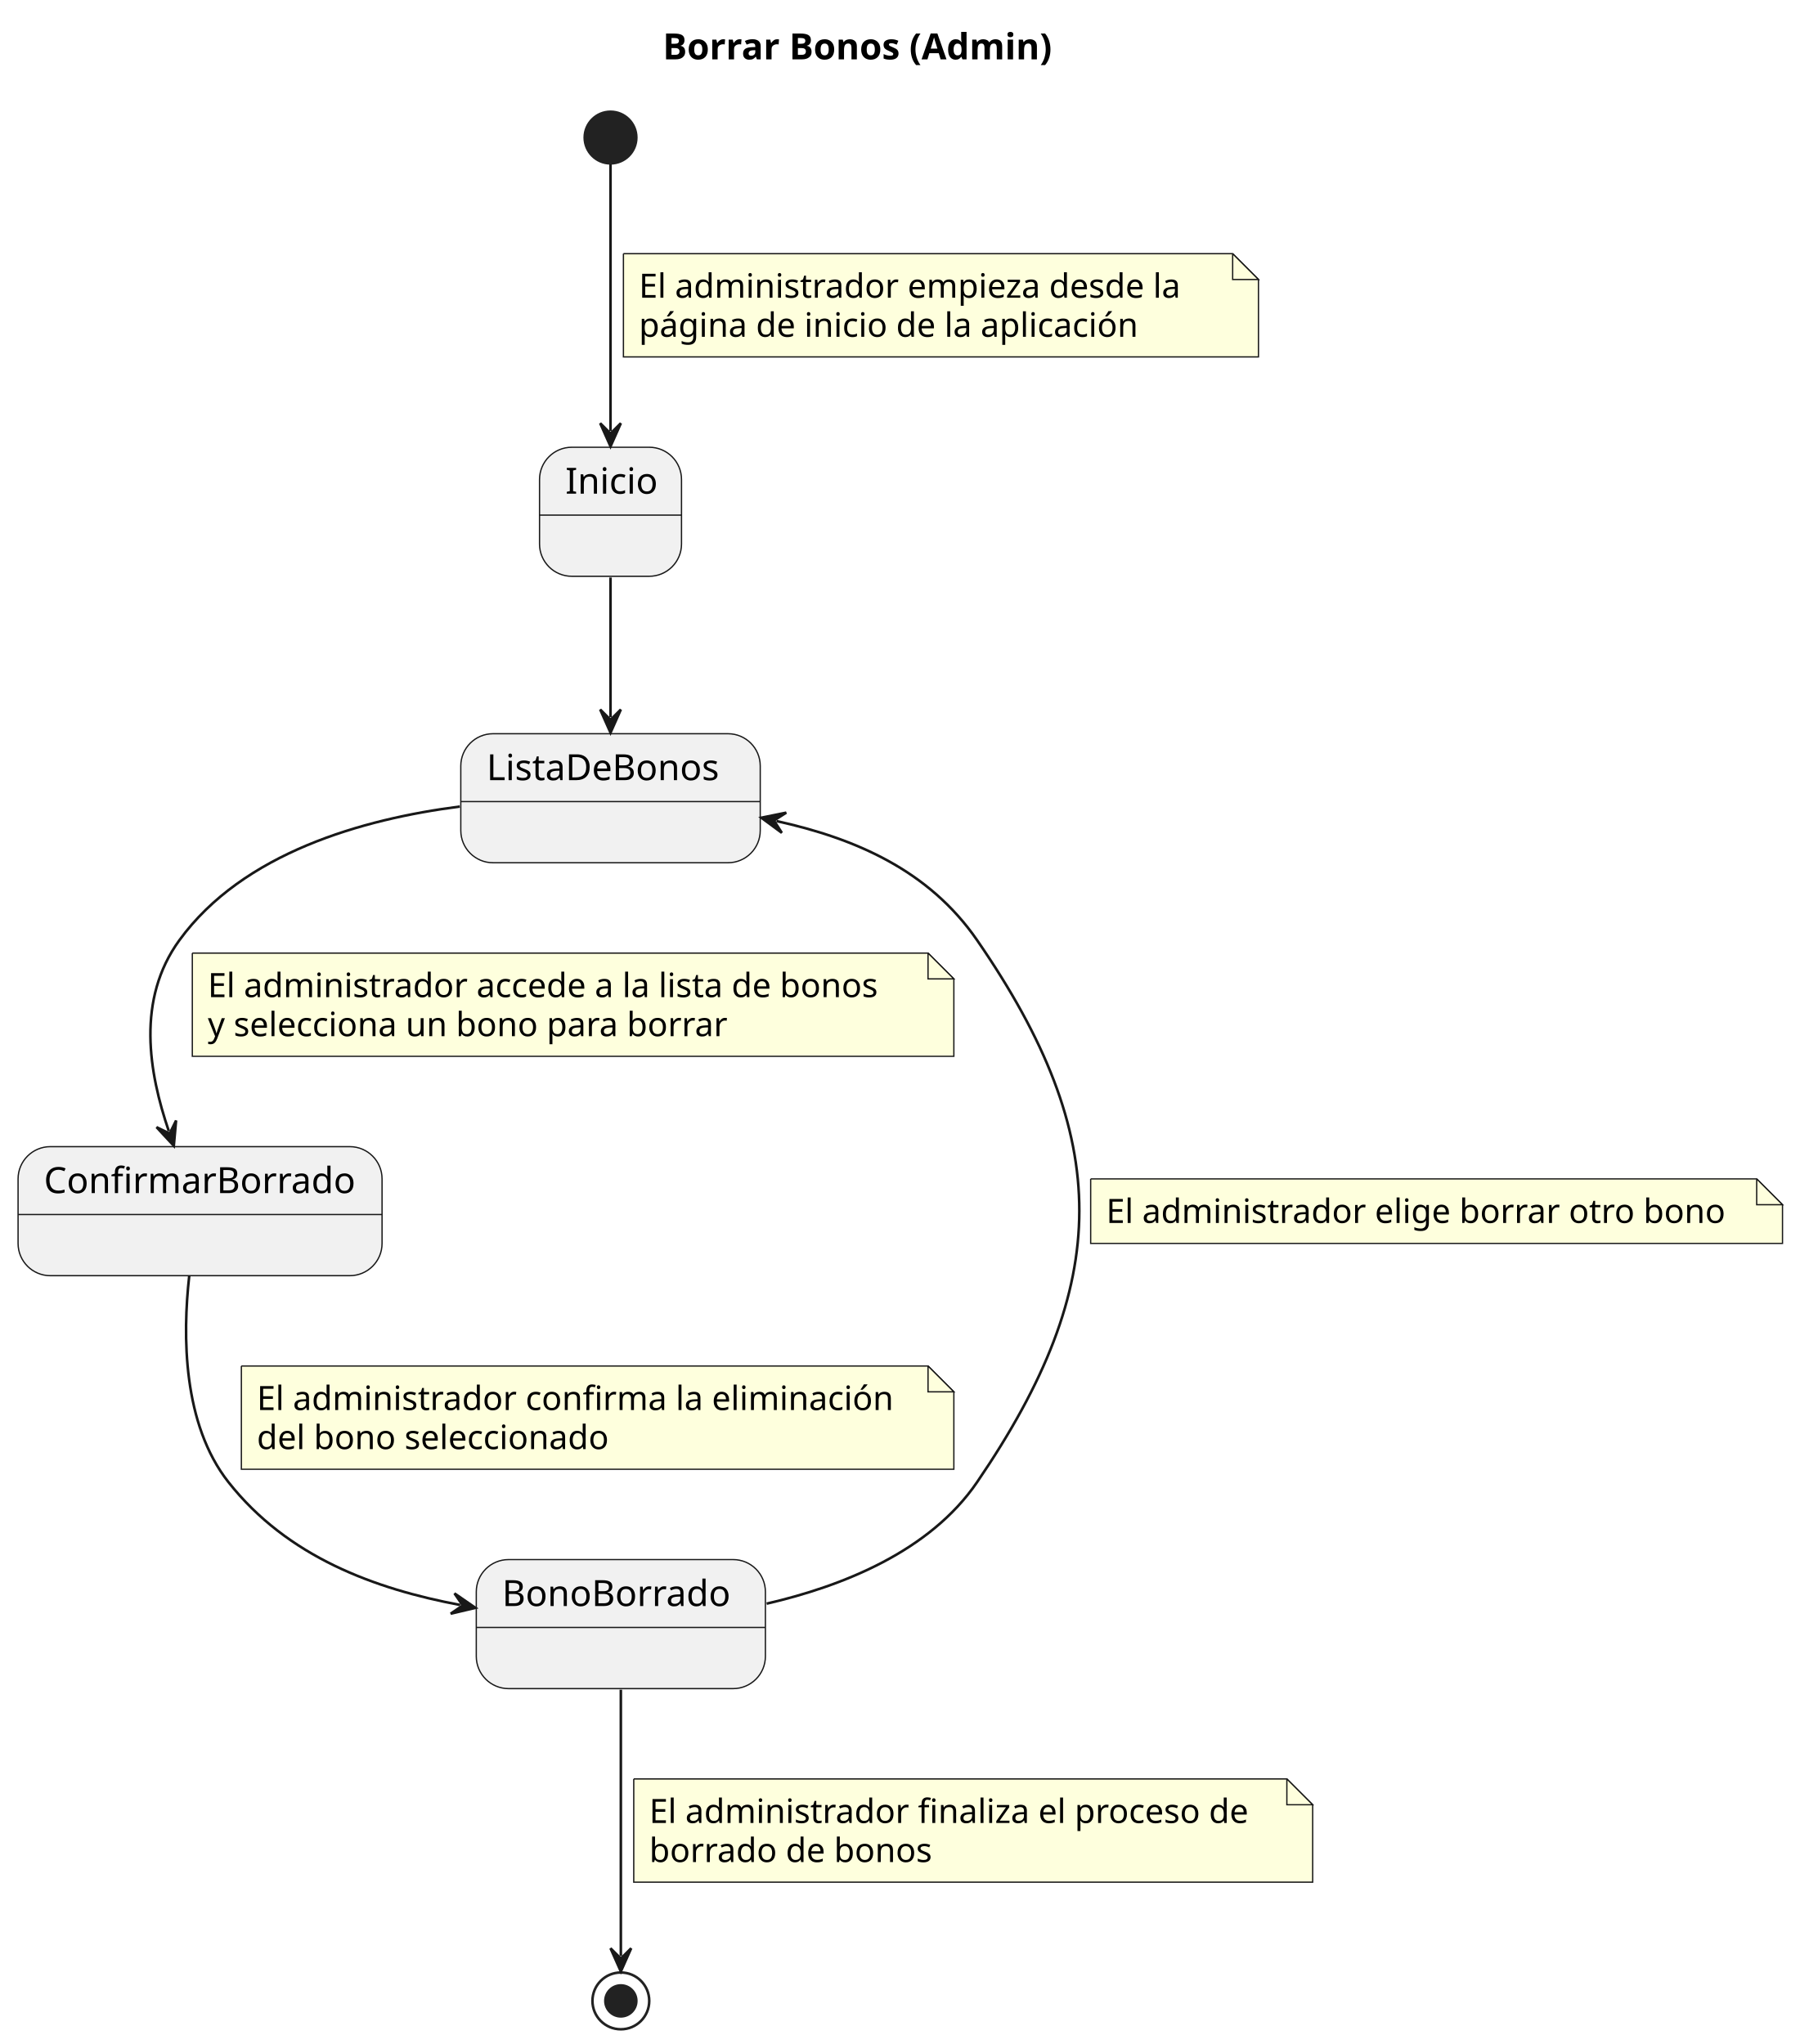
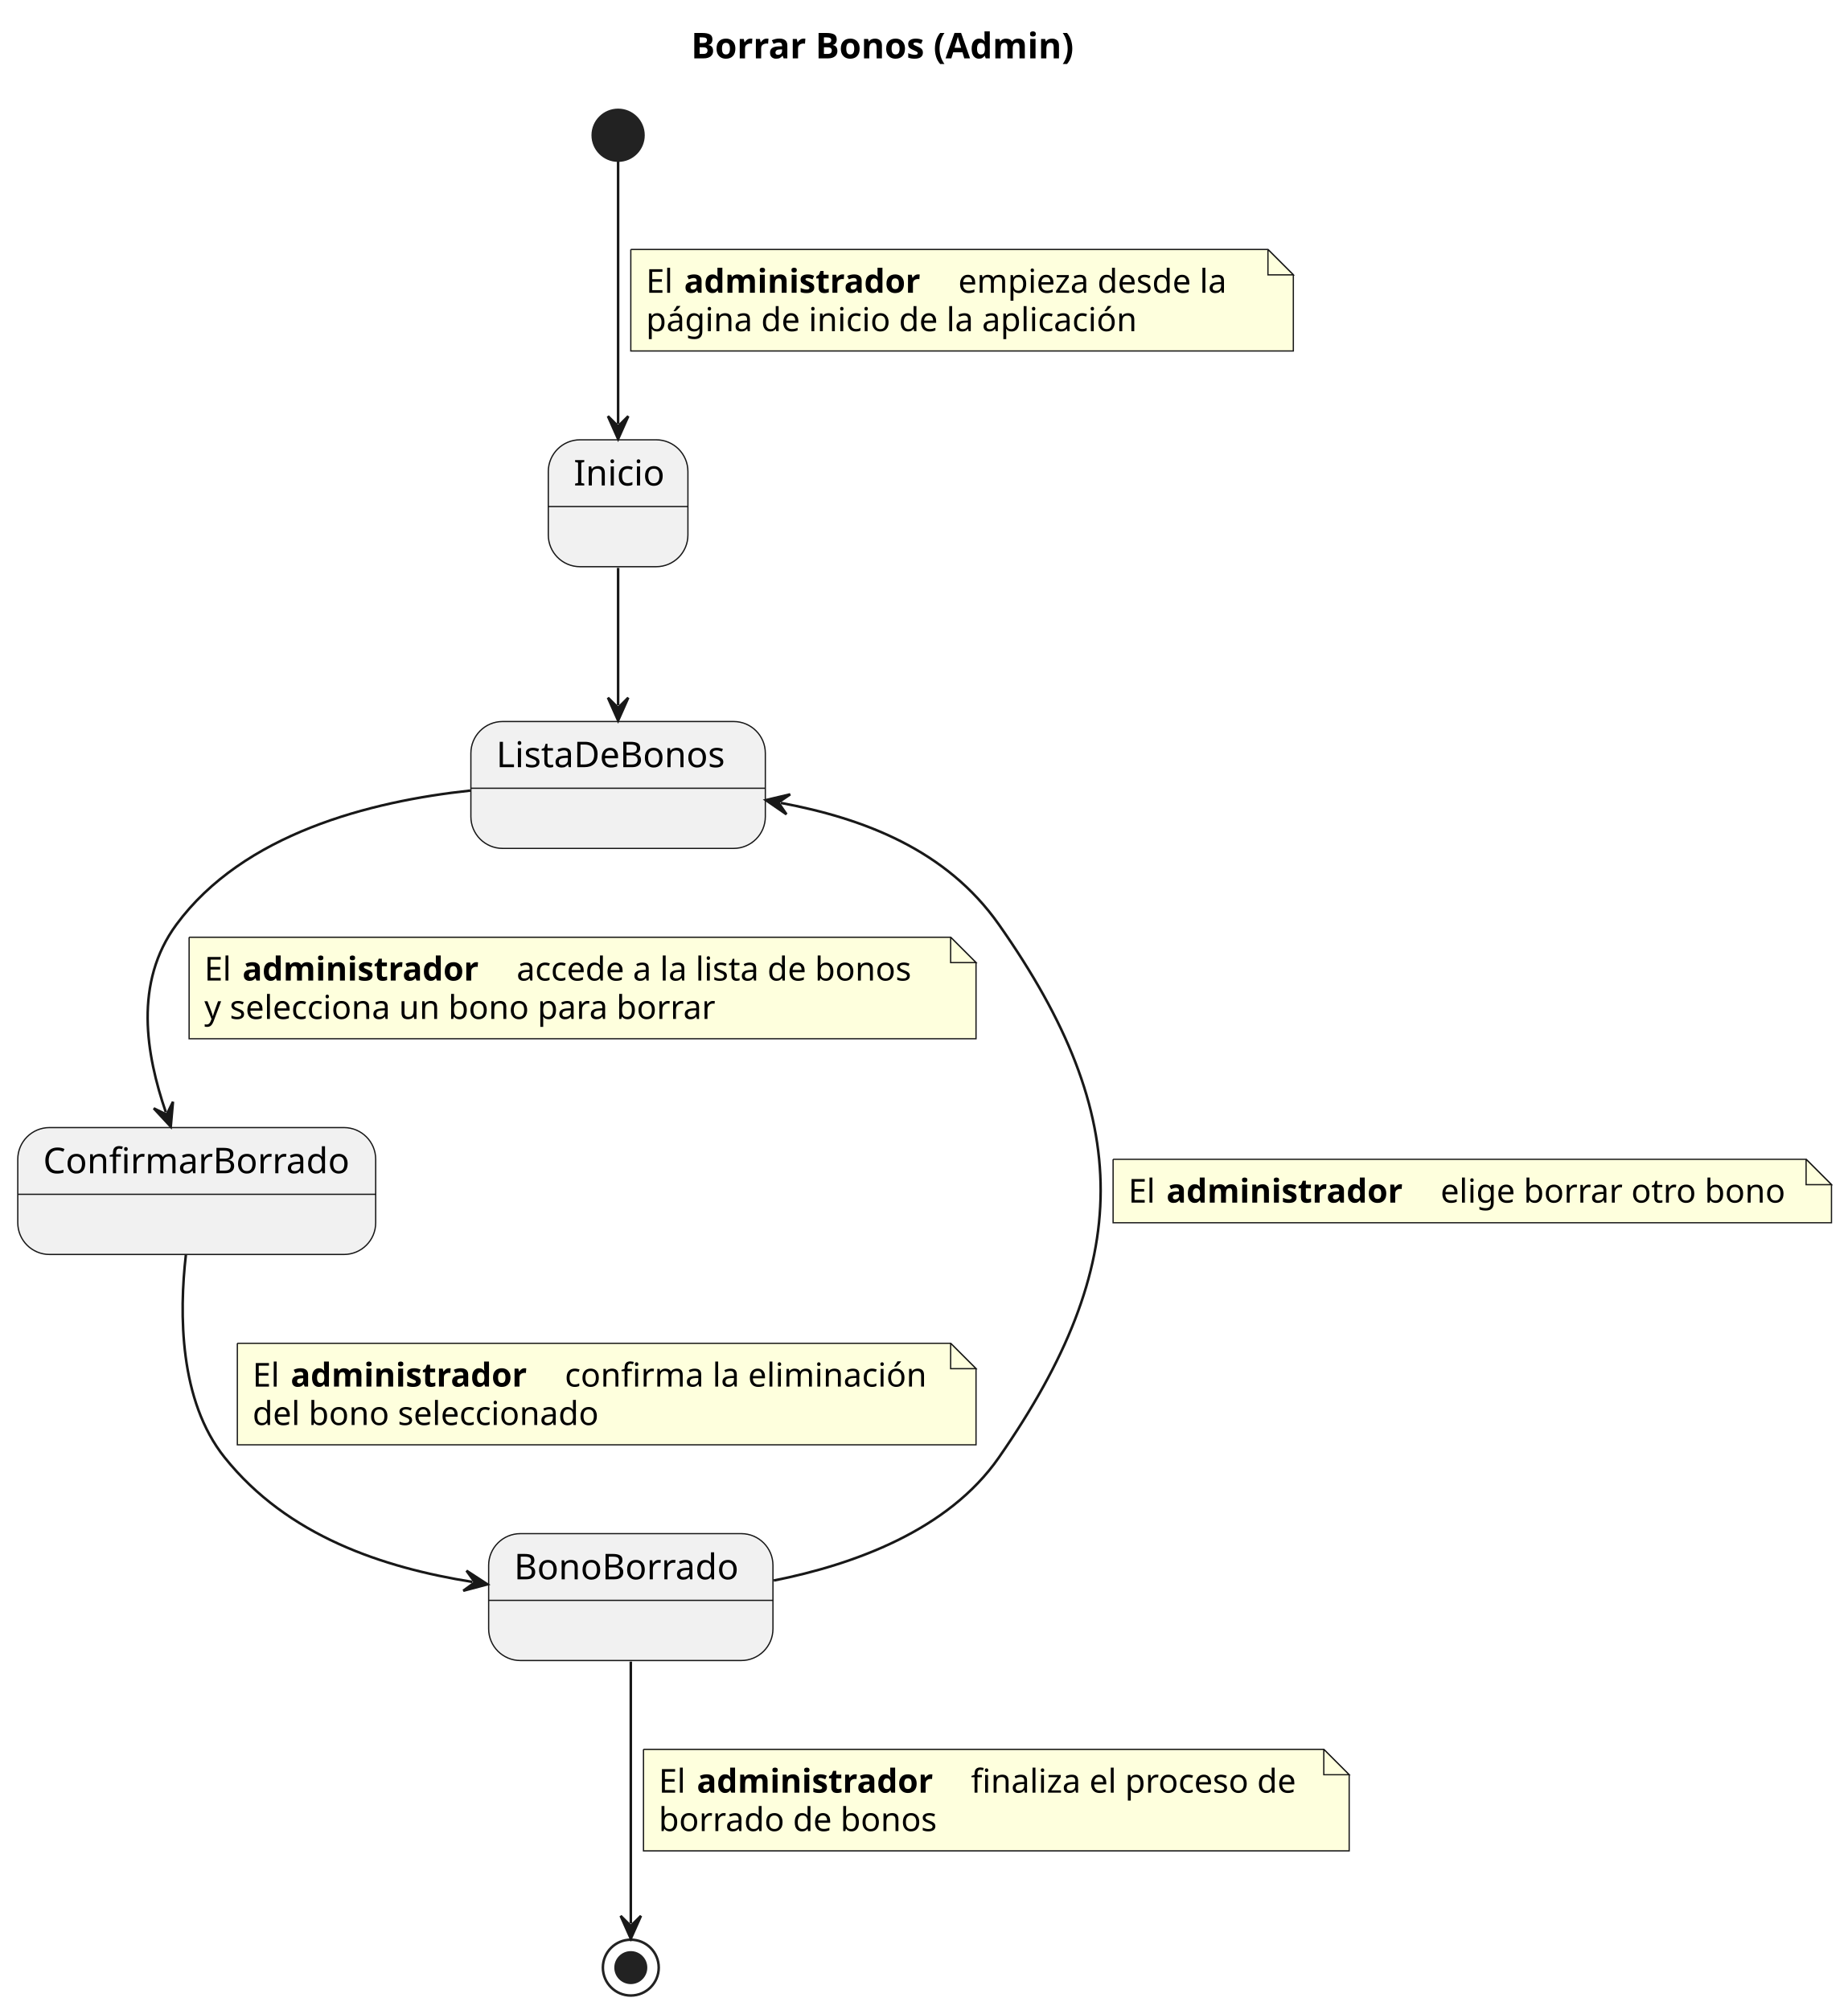
- <svg xmlns="http://www.w3.org/2000/svg" contentStyleType="text/css" height="792px" preserveAspectRatio="none" style="width:697px;height:792px;background:#FFFFFF;" version="1.1" viewBox="0 0 697 792" width="697px" zoomAndPan="magnify">
+ <svg xmlns="http://www.w3.org/2000/svg" contentStyleType="text/css" height="792px" preserveAspectRatio="none" style="width:728px;height:792px;background:#FFFFFF;" version="1.1" viewBox="0 0 728 792" width="728px" zoomAndPan="magnify">
  <defs />
  <g>
-     <text fill="#000000" font-family="sans-serif" font-size="14" font-weight="bold" lengthAdjust="spacing" textLength="170" x="256.75" y="22.995">Borrar Bonos (Admin)</text>
-     <ellipse cx="236.5" cy="53.297" fill="#222222" rx="10" ry="10" style="stroke:#222222;stroke-width:1.0;" />
+     <text fill="#000000" font-family="sans-serif" font-size="14" font-weight="bold" lengthAdjust="spacing" textLength="170" x="272.25" y="22.995">Borrar Bonos (Admin)</text>
+     <ellipse cx="243.5" cy="53.297" fill="#222222" rx="10" ry="10" style="stroke:#222222;stroke-width:1.0;" />
    <g id="Inicio">
-       <rect fill="#F1F1F1" height="50" rx="12.5" ry="12.5" style="stroke:#181818;stroke-width:0.5;" width="55" x="209" y="173.297" />
-       <line style="stroke:#181818;stroke-width:0.5;" x1="209" x2="264" y1="199.594" y2="199.594" />
-       <text fill="#000000" font-family="sans-serif" font-size="14" lengthAdjust="spacing" textLength="35" x="219" y="191.292">Inicio</text>
+       <rect fill="#F1F1F1" height="50" rx="12.5" ry="12.5" style="stroke:#181818;stroke-width:0.5;" width="55" x="216" y="173.297" />
+       <line style="stroke:#181818;stroke-width:0.5;" x1="216" x2="271" y1="199.594" y2="199.594" />
+       <text fill="#000000" font-family="sans-serif" font-size="14" lengthAdjust="spacing" textLength="35" x="226" y="191.292">Inicio</text>
    </g>
    <g id="ListaDeBonos">
-       <rect fill="#F1F1F1" height="50" rx="12.5" ry="12.5" style="stroke:#181818;stroke-width:0.5;" width="116" x="178.5" y="284.297" />
-       <line style="stroke:#181818;stroke-width:0.5;" x1="178.5" x2="294.5" y1="310.594" y2="310.594" />
-       <text fill="#000000" font-family="sans-serif" font-size="14" lengthAdjust="spacing" textLength="96" x="188.5" y="302.292">ListaDeBonos</text>
+       <rect fill="#F1F1F1" height="50" rx="12.5" ry="12.5" style="stroke:#181818;stroke-width:0.5;" width="116" x="185.5" y="284.297" />
+       <line style="stroke:#181818;stroke-width:0.5;" x1="185.5" x2="301.5" y1="310.594" y2="310.594" />
+       <text fill="#000000" font-family="sans-serif" font-size="14" lengthAdjust="spacing" textLength="96" x="195.5" y="302.292">ListaDeBonos</text>
    </g>
    <g id="ConfirmarBorrado">
      <rect fill="#F1F1F1" height="50" rx="12.5" ry="12.5" style="stroke:#181818;stroke-width:0.5;" width="141" x="7" y="444.297" />
      <line style="stroke:#181818;stroke-width:0.5;" x1="7" x2="148" y1="470.594" y2="470.594" />
      <text fill="#000000" font-family="sans-serif" font-size="14" lengthAdjust="spacing" textLength="121" x="17" y="462.292">ConfirmarBorrado</text>
    </g>
    <g id="BonoBorrado">
-       <rect fill="#F1F1F1" height="50" rx="12.5" ry="12.5" style="stroke:#181818;stroke-width:0.5;" width="112" x="184.5" y="604.297" />
-       <line style="stroke:#181818;stroke-width:0.5;" x1="184.5" x2="296.5" y1="630.594" y2="630.594" />
-       <text fill="#000000" font-family="sans-serif" font-size="14" lengthAdjust="spacing" textLength="92" x="194.5" y="622.292">BonoBorrado</text>
+       <rect fill="#F1F1F1" height="50" rx="12.5" ry="12.5" style="stroke:#181818;stroke-width:0.5;" width="112" x="192.5" y="604.297" />
+       <line style="stroke:#181818;stroke-width:0.5;" x1="192.5" x2="304.5" y1="630.594" y2="630.594" />
+       <text fill="#000000" font-family="sans-serif" font-size="14" lengthAdjust="spacing" textLength="92" x="202.5" y="622.292">BonoBorrado</text>
    </g>
-     <ellipse cx="240.5" cy="775.297" fill="none" rx="11" ry="11" style="stroke:#222222;stroke-width:1.0;" />
-     <ellipse cx="240.5" cy="775.297" fill="#222222" rx="6" ry="6" style="stroke:#222222;stroke-width:1.0;" />
+     <ellipse cx="248.5" cy="775.297" fill="none" rx="11" ry="11" style="stroke:#222222;stroke-width:1.0;" />
+     <ellipse cx="248.5" cy="775.297" fill="#222222" rx="6" ry="6" style="stroke:#222222;stroke-width:1.0;" />
    <g id="link_*start*_Inicio">
-       <path d="M236.5,63.677 C236.5,85.617 236.5,134.817 236.5,166.987 " fill="none" id="*start*-to-Inicio" style="stroke:#181818;stroke-width:1.0;" />
-       <polygon fill="#181818" points="236.5,172.987,240.5,163.987,236.5,167.987,232.5,163.987,236.5,172.987" style="stroke:#181818;stroke-width:1.0;" />
-       <path d="M241.5,98.297 L241.5,138.297 L487.5,138.297 L487.5,108.297 L477.5,98.297 L241.5,98.297 " fill="#FEFFDD" style="stroke:#181818;stroke-width:0.5;" />
-       <path d="M477.5,98.297 L477.5,108.297 L487.5,108.297 L477.5,98.297 " fill="#FEFFDD" style="stroke:#181818;stroke-width:0.5;" />
-       <text fill="#000000" font-family="sans-serif" font-size="13" lengthAdjust="spacing" textLength="221" x="247.5" y="115.364">El administrador empieza desde la</text>
-       <text fill="#000000" font-family="sans-serif" font-size="13" lengthAdjust="spacing" textLength="201" x="247.5" y="130.497">página de inicio de la aplicación</text>
+       <path d="M243.5,63.677 C243.5,85.617 243.5,134.817 243.5,166.987 " fill="none" id="*start*-to-Inicio" style="stroke:#181818;stroke-width:1.0;" />
+       <polygon fill="#181818" points="243.5,172.987,247.5,163.987,243.5,167.987,239.5,163.987,243.5,172.987" style="stroke:#181818;stroke-width:1.0;" />
+       <path d="M248.5,98.297 L248.5,138.297 L509.5,138.297 L509.5,108.297 L499.5,98.297 L248.5,98.297 " fill="#FEFFDD" style="stroke:#181818;stroke-width:0.5;" />
+       <path d="M499.5,98.297 L499.5,108.297 L509.5,108.297 L499.5,98.297 " fill="#FEFFDD" style="stroke:#181818;stroke-width:0.5;" />
+       <text fill="#000000" font-family="sans-serif" font-size="13" lengthAdjust="spacing" textLength="11" x="254.5" y="115.364">El</text>
+       <text fill="#000000" font-family="sans-serif" font-size="13" font-weight="bold" lengthAdjust="spacing" textLength="104" x="269.5" y="115.364">administrador</text>
+       <text fill="#000000" font-family="sans-serif" font-size="13" lengthAdjust="spacing" textLength="113" x="377.5" y="115.364">empieza desde la</text>
+       <text fill="#000000" font-family="sans-serif" font-size="13" lengthAdjust="spacing" textLength="201" x="254.5" y="130.497">página de inicio de la aplicación</text>
    </g>
    <g id="link_Inicio_ListaDeBonos">
-       <path d="M236.5,223.757 C236.5,241.707 236.5,259.987 236.5,277.917 " fill="none" id="Inicio-to-ListaDeBonos" style="stroke:#181818;stroke-width:1.0;" />
-       <polygon fill="#181818" points="236.5,283.917,240.5,274.917,236.5,278.917,232.5,274.917,236.5,283.917" style="stroke:#181818;stroke-width:1.0;" />
+       <path d="M243.5,223.757 C243.5,241.707 243.5,259.987 243.5,277.917 " fill="none" id="Inicio-to-ListaDeBonos" style="stroke:#181818;stroke-width:1.0;" />
+       <polygon fill="#181818" points="243.5,283.917,247.5,274.917,243.5,278.917,239.5,274.917,243.5,283.917" style="stroke:#181818;stroke-width:1.0;" />
    </g>
    <g id="link_ListaDeBonos_ConfirmarBorrado">
-       <path d="M178.12,312.517 C140.5,317.357 94.15,330.417 69.5,364.297 C52.77,387.287 57.635,415.517 65.395,438.297 " fill="none" id="ListaDeBonos-to-ConfirmarBorrado" style="stroke:#181818;stroke-width:1.0;" />
-       <polygon fill="#181818" points="67.33,443.977,68.214,434.168,65.718,439.244,60.642,436.747,67.33,443.977" style="stroke:#181818;stroke-width:1.0;" />
-       <path d="M74.5,369.297 L74.5,409.297 L369.5,409.297 L369.5,379.297 L359.5,369.297 L74.5,369.297 " fill="#FEFFDD" style="stroke:#181818;stroke-width:0.5;" />
-       <path d="M359.5,369.297 L359.5,379.297 L369.5,379.297 L359.5,369.297 " fill="#FEFFDD" style="stroke:#181818;stroke-width:0.5;" />
-       <text fill="#000000" font-family="sans-serif" font-size="13" lengthAdjust="spacing" textLength="274" x="80.5" y="386.364">El administrador accede a la lista de bonos</text>
+       <path d="M185.3,311.507 C145.7,315.747 95.86,328.517 69.5,364.297 C52.64,387.187 57.529,415.439 65.329,438.259 " fill="none" id="ListaDeBonos-to-ConfirmarBorrado" style="stroke:#181818;stroke-width:1.0;" />
+       <polygon fill="#181818" points="67.27,443.937,68.144,434.127,65.653,439.206,60.574,436.714,67.27,443.937" style="stroke:#181818;stroke-width:1.0;" />
+       <path d="M74.5,369.297 L74.5,409.297 L384.5,409.297 L384.5,379.297 L374.5,369.297 L74.5,369.297 " fill="#FEFFDD" style="stroke:#181818;stroke-width:0.5;" />
+       <path d="M374.5,369.297 L374.5,379.297 L384.5,379.297 L374.5,369.297 " fill="#FEFFDD" style="stroke:#181818;stroke-width:0.5;" />
+       <text fill="#000000" font-family="sans-serif" font-size="13" lengthAdjust="spacing" textLength="11" x="80.5" y="386.364">El</text>
+       <text fill="#000000" font-family="sans-serif" font-size="13" font-weight="bold" lengthAdjust="spacing" textLength="104" x="95.5" y="386.364">administrador</text>
+       <text fill="#000000" font-family="sans-serif" font-size="13" lengthAdjust="spacing" textLength="166" x="203.5" y="386.364">accede a la lista de bonos</text>
      <text fill="#000000" font-family="sans-serif" font-size="13" lengthAdjust="spacing" textLength="210" x="80.5" y="401.497">y selecciona un bono para borrar</text>
    </g>
    <g id="link_ConfirmarBorrado_BonoBorrado">
-       <path d="M73.3,494.447 C70.72,517.427 70.74,551.767 88.5,574.297 C111.38,603.327 145.183,615.668 178.273,621.889 " fill="none" id="ConfirmarBorrado-to-BonoBorrado" style="stroke:#181818;stroke-width:1.0;" />
-       <polygon fill="#181818" points="184.17,622.997,176.064,617.403,179.256,622.073,174.586,625.265,184.17,622.997" style="stroke:#181818;stroke-width:1.0;" />
-       <path d="M93.5,529.297 L93.5,569.297 L369.5,569.297 L369.5,539.297 L359.5,529.297 L93.5,529.297 " fill="#FEFFDD" style="stroke:#181818;stroke-width:0.5;" />
-       <path d="M359.5,529.297 L359.5,539.297 L369.5,539.297 L359.5,529.297 " fill="#FEFFDD" style="stroke:#181818;stroke-width:0.5;" />
-       <text fill="#000000" font-family="sans-serif" font-size="13" lengthAdjust="spacing" textLength="255" x="99.5" y="546.364">El administrador confirma la eliminación</text>
+       <path d="M73.22,494.507 C70.58,517.537 70.57,551.907 88.5,574.297 C113.33,605.297 150.775,617.668 186.106,623.328 " fill="none" id="ConfirmarBorrado-to-BonoBorrado" style="stroke:#181818;stroke-width:1.0;" />
+       <polygon fill="#181818" points="192.03,624.277,183.776,618.904,187.093,623.486,182.511,626.803,192.03,624.277" style="stroke:#181818;stroke-width:1.0;" />
+       <path d="M93.5,529.297 L93.5,569.297 L384.5,569.297 L384.5,539.297 L374.5,529.297 L93.5,529.297 " fill="#FEFFDD" style="stroke:#181818;stroke-width:0.5;" />
+       <path d="M374.5,529.297 L374.5,539.297 L384.5,539.297 L374.5,529.297 " fill="#FEFFDD" style="stroke:#181818;stroke-width:0.5;" />
+       <text fill="#000000" font-family="sans-serif" font-size="13" lengthAdjust="spacing" textLength="11" x="99.5" y="546.364">El</text>
+       <text fill="#000000" font-family="sans-serif" font-size="13" font-weight="bold" lengthAdjust="spacing" textLength="104" x="114.5" y="546.364">administrador</text>
+       <text fill="#000000" font-family="sans-serif" font-size="13" lengthAdjust="spacing" textLength="147" x="222.5" y="546.364">confirma la eliminación</text>
      <text fill="#000000" font-family="sans-serif" font-size="13" lengthAdjust="spacing" textLength="142" x="99.5" y="561.497">del bono seleccionado</text>
    </g>
    <g id="link_BonoBorrado_ListaDeBonos">
-       <path d="M296.98,621.377 C326.51,614.567 360.23,601.067 378.5,574.297 C431.12,497.207 431.48,441.137 378.5,364.297 C359.71,337.047 331.079,324.831 300.789,318.141 " fill="none" id="BonoBorrado-to-ListaDeBonos" style="stroke:#181818;stroke-width:1.0;" />
-       <polygon fill="#181818" points="294.93,316.847,302.856,322.694,299.812,317.925,304.581,314.882,294.93,316.847" style="stroke:#181818;stroke-width:1.0;" />
-       <path d="M422.5,456.797 L422.5,481.797 L690.5,481.797 L690.5,466.797 L680.5,456.797 L422.5,456.797 " fill="#FEFFDD" style="stroke:#181818;stroke-width:0.5;" />
-       <path d="M680.5,456.797 L680.5,466.797 L690.5,466.797 L680.5,456.797 " fill="#FEFFDD" style="stroke:#181818;stroke-width:0.5;" />
-       <text fill="#000000" font-family="sans-serif" font-size="13" lengthAdjust="spacing" textLength="247" x="428.5" y="473.864">El administrador elige borrar otro bono</text>
+       <path d="M304.82,622.777 C336.5,616.457 373.58,602.977 393.5,574.297 C446.75,497.647 447.17,440.657 393.5,364.297 C372.81,334.857 340.348,322.501 307.608,316.371 " fill="none" id="BonoBorrado-to-ListaDeBonos" style="stroke:#181818;stroke-width:1.0;" />
+       <polygon fill="#181818" points="301.71,315.267,309.82,320.855,306.625,316.187,311.292,312.991,301.71,315.267" style="stroke:#181818;stroke-width:1.0;" />
+       <path d="M438.5,456.797 L438.5,481.797 L721.5,481.797 L721.5,466.797 L711.5,456.797 L438.5,456.797 " fill="#FEFFDD" style="stroke:#181818;stroke-width:0.5;" />
+       <path d="M711.5,456.797 L711.5,466.797 L721.5,466.797 L711.5,456.797 " fill="#FEFFDD" style="stroke:#181818;stroke-width:0.5;" />
+       <text fill="#000000" font-family="sans-serif" font-size="13" lengthAdjust="spacing" textLength="11" x="444.5" y="473.864">El</text>
+       <text fill="#000000" font-family="sans-serif" font-size="13" font-weight="bold" lengthAdjust="spacing" textLength="104" x="459.5" y="473.864">administrador</text>
+       <text fill="#000000" font-family="sans-serif" font-size="13" lengthAdjust="spacing" textLength="139" x="567.5" y="473.864">elige borrar otro bono</text>
    </g>
    <g id="link_BonoBorrado_*end*">
-       <path d="M240.5,654.727 C240.5,686.657 240.5,735.197 240.5,757.907 " fill="none" id="BonoBorrado-to-*end*" style="stroke:#181818;stroke-width:1.0;" />
-       <polygon fill="#181818" points="240.5,763.907,244.5,754.907,240.5,758.907,236.5,754.907,240.5,763.907" style="stroke:#181818;stroke-width:1.0;" />
-       <path d="M245.5,689.297 L245.5,729.297 L508.5,729.297 L508.5,699.297 L498.5,689.297 L245.5,689.297 " fill="#FEFFDD" style="stroke:#181818;stroke-width:0.5;" />
-       <path d="M498.5,689.297 L498.5,699.297 L508.5,699.297 L498.5,689.297 " fill="#FEFFDD" style="stroke:#181818;stroke-width:0.5;" />
-       <text fill="#000000" font-family="sans-serif" font-size="13" lengthAdjust="spacing" textLength="242" x="251.5" y="706.364">El administrador finaliza el proceso de</text>
-       <text fill="#000000" font-family="sans-serif" font-size="13" lengthAdjust="spacing" textLength="113" x="251.5" y="721.497">borrado de bonos</text>
+       <path d="M248.5,654.727 C248.5,686.657 248.5,735.197 248.5,757.907 " fill="none" id="BonoBorrado-to-*end*" style="stroke:#181818;stroke-width:1.0;" />
+       <polygon fill="#181818" points="248.5,763.907,252.5,754.907,248.5,758.907,244.5,754.907,248.5,763.907" style="stroke:#181818;stroke-width:1.0;" />
+       <path d="M253.5,689.297 L253.5,729.297 L531.5,729.297 L531.5,699.297 L521.5,689.297 L253.5,689.297 " fill="#FEFFDD" style="stroke:#181818;stroke-width:0.5;" />
+       <path d="M521.5,689.297 L521.5,699.297 L531.5,699.297 L521.5,689.297 " fill="#FEFFDD" style="stroke:#181818;stroke-width:0.5;" />
+       <text fill="#000000" font-family="sans-serif" font-size="13" lengthAdjust="spacing" textLength="11" x="259.5" y="706.364">El</text>
+       <text fill="#000000" font-family="sans-serif" font-size="13" font-weight="bold" lengthAdjust="spacing" textLength="104" x="274.5" y="706.364">administrador</text>
+       <text fill="#000000" font-family="sans-serif" font-size="13" lengthAdjust="spacing" textLength="134" x="382.5" y="706.364">finaliza el proceso de</text>
+       <text fill="#000000" font-family="sans-serif" font-size="13" lengthAdjust="spacing" textLength="113" x="259.5" y="721.497">borrado de bonos</text>
    </g>
  </g>
</svg>
